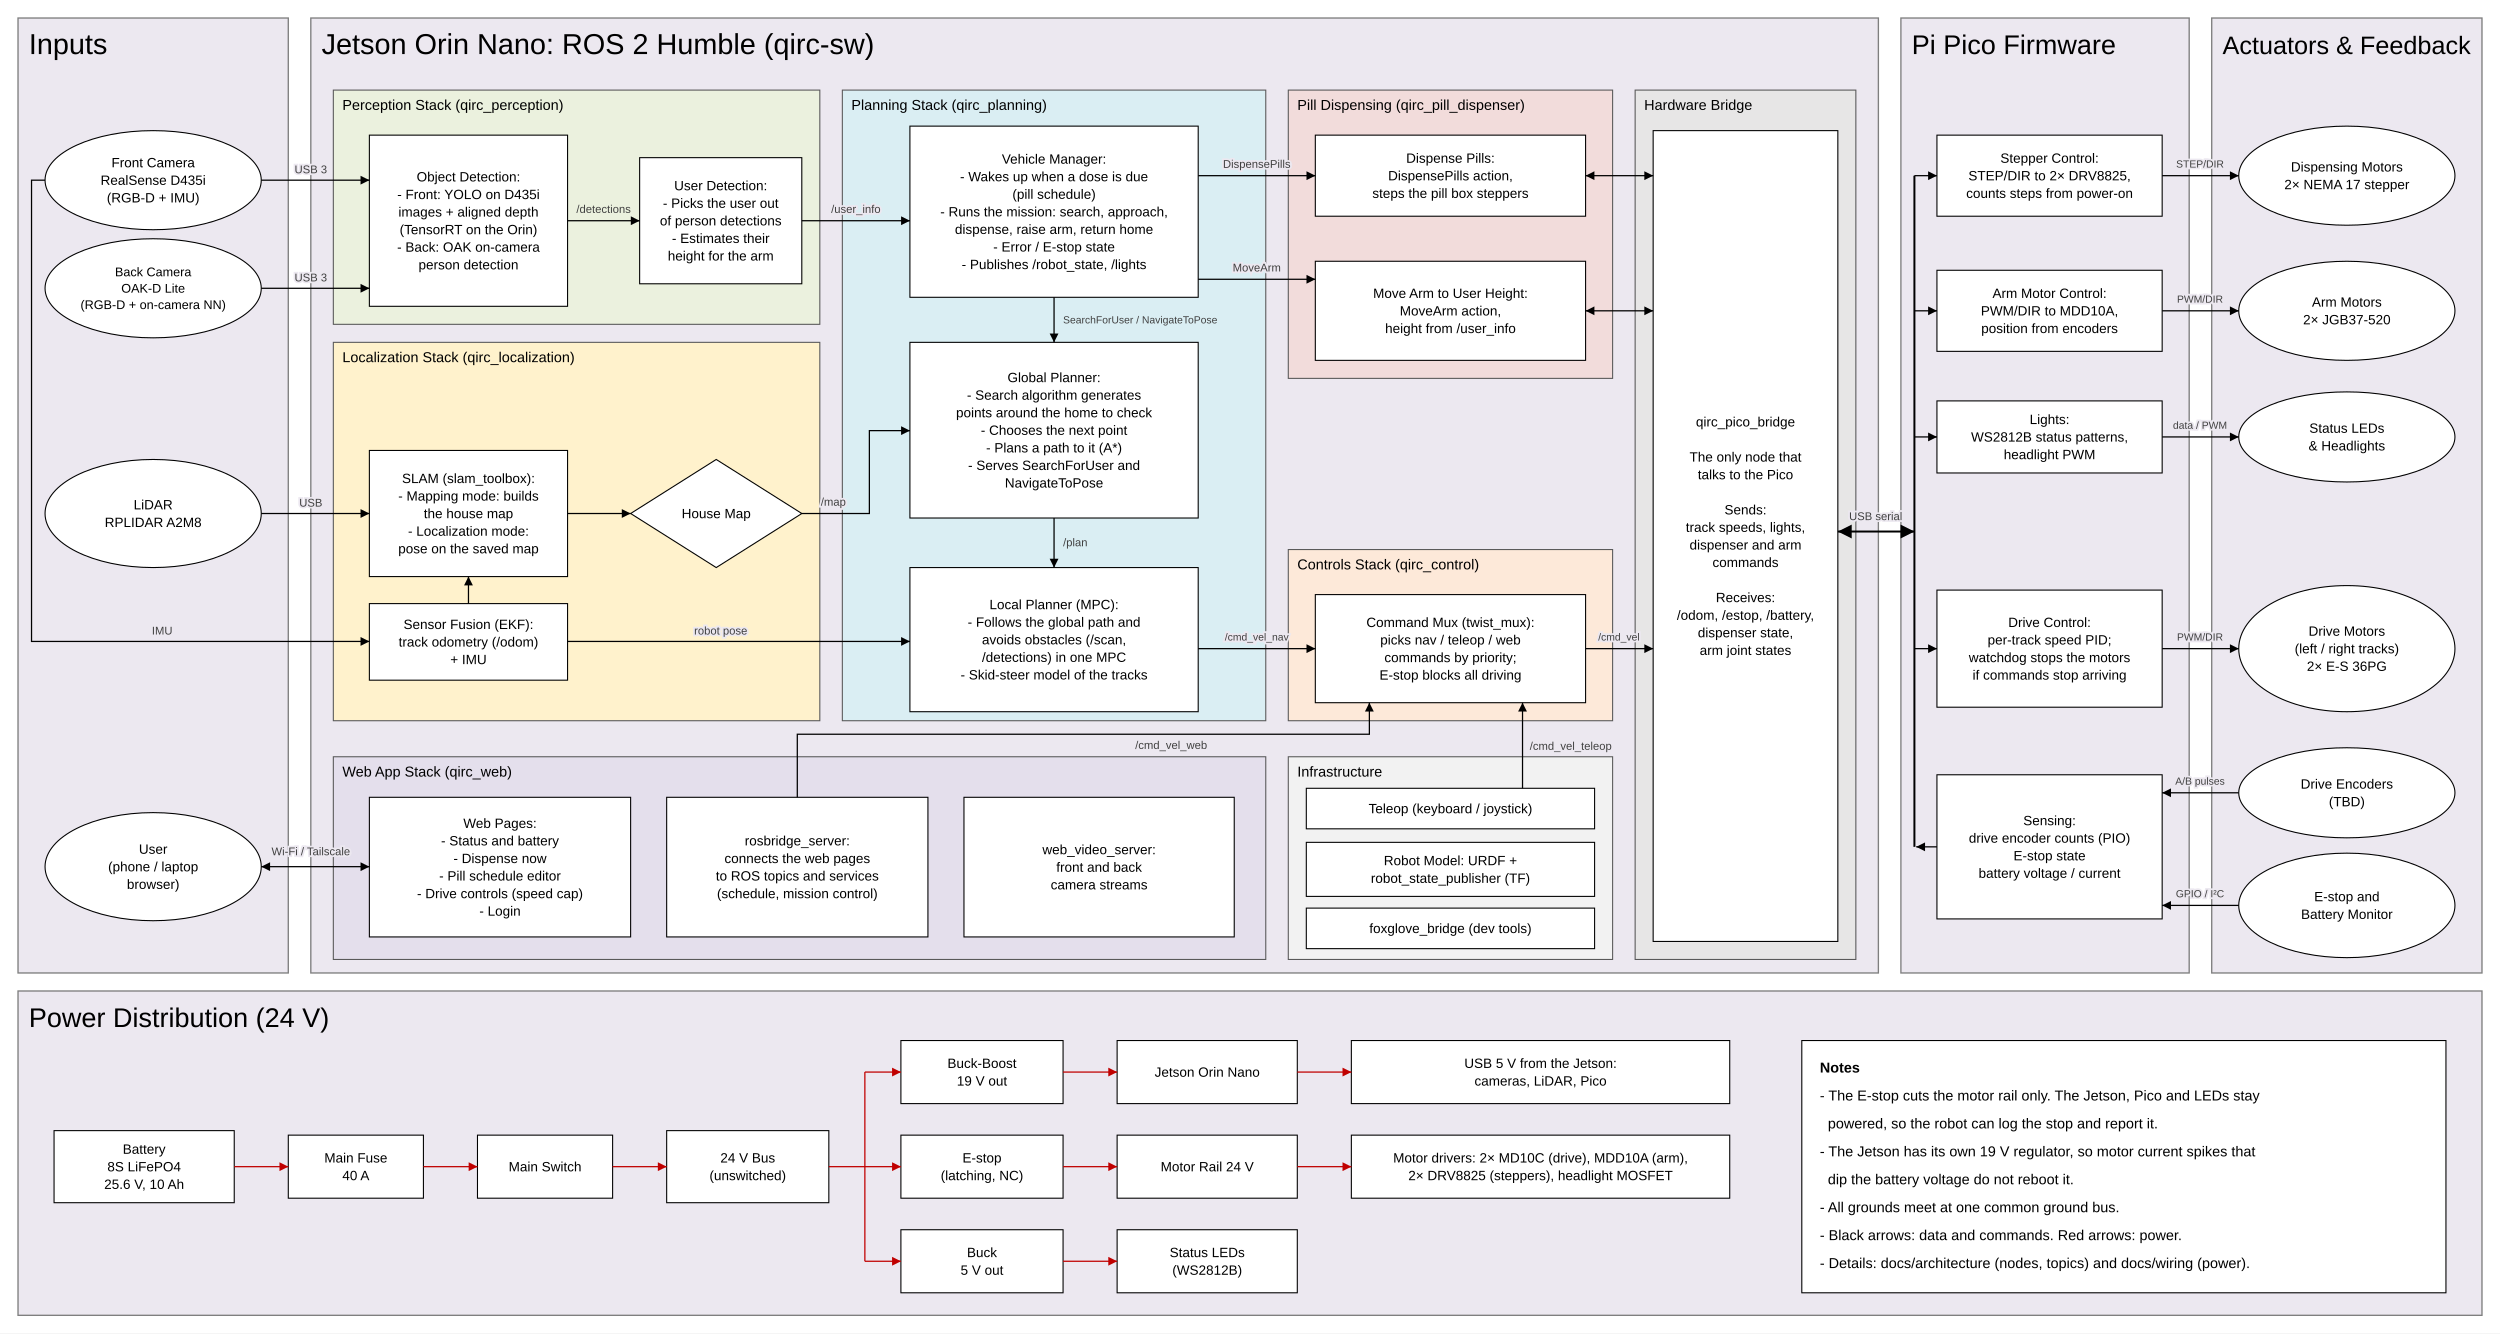
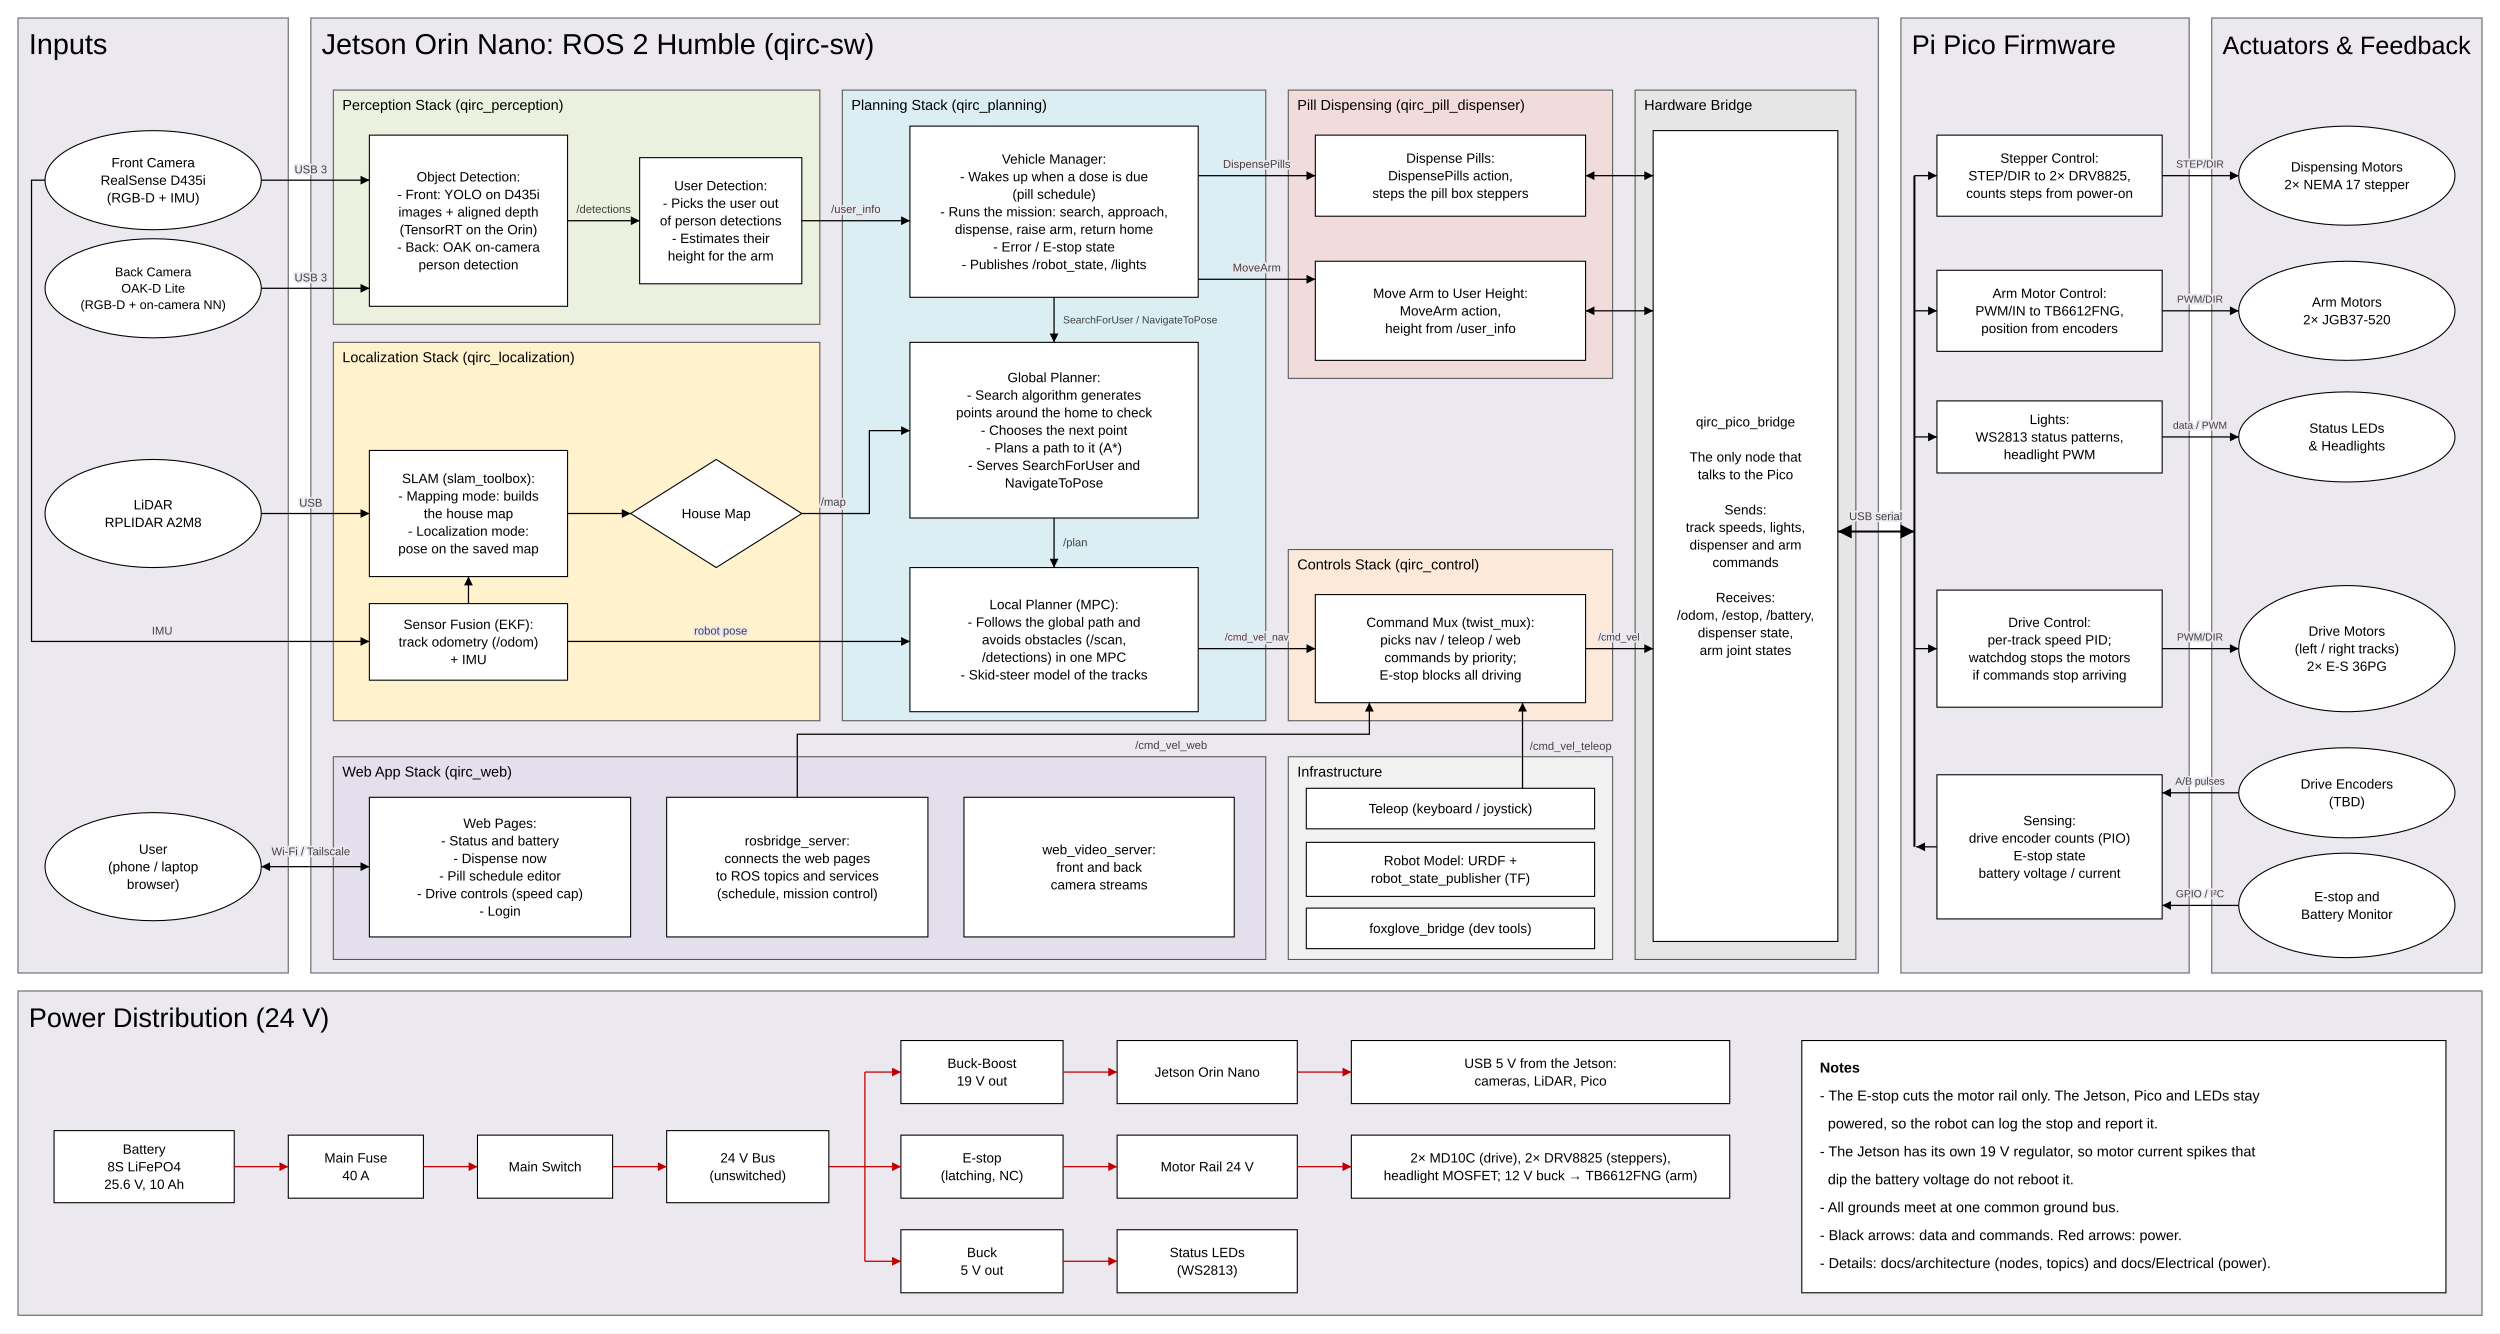
<svg xmlns="http://www.w3.org/2000/svg" width="2775" height="1480" viewBox="0 0 2775 1480" font-family="Calibri, Carlito, 'Liberation Sans', Arial, sans-serif" fill="#000000" xml:space="preserve">
  <defs>
    <marker id="data-end" viewBox="0 0 10 10" refX="10" refY="5" markerWidth="7" markerHeight="7" orient="auto-start-reverse">
      <path d="M0,0 L10,5 L0,10 z" fill="#000000" />
    </marker>
    <marker id="data-start" viewBox="0 0 10 10" refX="10" refY="5" markerWidth="7" markerHeight="7" orient="auto-start-reverse">
      <path d="M0,0 L10,5 L0,10 z" fill="#000000" />
    </marker>
    <marker id="power-end" viewBox="0 0 10 10" refX="10" refY="5" markerWidth="7" markerHeight="7" orient="auto-start-reverse">
      <path d="M0,0 L10,5 L0,10 z" fill="#C00000" />
    </marker>
    <marker id="power-start" viewBox="0 0 10 10" refX="10" refY="5" markerWidth="7" markerHeight="7" orient="auto-start-reverse">
      <path d="M0,0 L10,5 L0,10 z" fill="#C00000" />
    </marker>
  </defs>
  <rect width="2775" height="1480" fill="#FFFFFF" />
  <rect x="20" y="20" width="300" height="1060" fill="#ECE8F0" stroke="#7F7F7F" stroke-width="1.5" />
  <text x="32" y="60" font-size="32">Inputs</text>
  <rect x="345" y="20" width="1740" height="1060" fill="#ECE8F0" stroke="#7F7F7F" stroke-width="1.5" />
  <text x="357" y="60" font-size="32">Jetson Orin Nano: ROS 2 Humble (qirc-sw)</text>
  <rect x="2110" y="20" width="320" height="1060" fill="#ECE8F0" stroke="#7F7F7F" stroke-width="1.5" />
  <text x="2122" y="60" font-size="30">Pi Pico Firmware</text>
  <rect x="2455" y="20" width="300" height="1060" fill="#ECE8F0" stroke="#7F7F7F" stroke-width="1.5" />
  <text x="2467" y="60" font-size="28">Actuators &amp; Feedback</text>
  <rect x="20" y="1100" width="2735" height="360" fill="#ECE8F0" stroke="#7F7F7F" stroke-width="1.5" />
  <text x="32" y="1140" font-size="30">Power Distribution (24 V)</text>
  <ellipse cx="170" cy="200" rx="120" ry="55" fill="#FFFFFF" stroke="#000000" stroke-width="1.2" />
  <text x="170" y="180.5" font-size="15" text-anchor="middle" dominant-baseline="central">Front Camera</text>
  <text x="170" y="200.0" font-size="15" text-anchor="middle" dominant-baseline="central">RealSense D435i</text>
  <text x="170" y="219.5" font-size="15" text-anchor="middle" dominant-baseline="central">(RGB-D + IMU)</text>
  <ellipse cx="170" cy="320" rx="120" ry="55" fill="#FFFFFF" stroke="#000000" stroke-width="1.2" />
  <text x="170" y="301.8" font-size="14" text-anchor="middle" dominant-baseline="central">Back Camera</text>
  <text x="170" y="320.0" font-size="14" text-anchor="middle" dominant-baseline="central">OAK-D Lite</text>
  <text x="170" y="338.2" font-size="14" text-anchor="middle" dominant-baseline="central">(RGB-D + on-camera NN)</text>
  <ellipse cx="170" cy="570" rx="120" ry="60" fill="#FFFFFF" stroke="#000000" stroke-width="1.2" />
  <text x="170" y="560.2" font-size="15" text-anchor="middle" dominant-baseline="central">LiDAR</text>
  <text x="170" y="579.8" font-size="15" text-anchor="middle" dominant-baseline="central">RPLIDAR A2M8</text>
  <ellipse cx="170" cy="962" rx="120" ry="60" fill="#FFFFFF" stroke="#000000" stroke-width="1.2" />
  <text x="170" y="942.5" font-size="15" text-anchor="middle" dominant-baseline="central">User</text>
  <text x="170" y="962.0" font-size="15" text-anchor="middle" dominant-baseline="central">(phone / laptop</text>
  <text x="170" y="981.5" font-size="15" text-anchor="middle" dominant-baseline="central">browser)</text>
  <rect x="370" y="100" width="540" height="260" fill="#EBF1DE" stroke="#595959" stroke-width="1.2" />
  <text x="380" y="122" font-size="16">Perception Stack (qirc_perception)</text>
  <rect x="410" y="150" width="220" height="190" fill="#FFFFFF" stroke="#000000" stroke-width="1.2" />
  <text x="520.0" y="196.2" font-size="15" text-anchor="middle" dominant-baseline="central">Object Detection:</text>
  <text x="520.0" y="215.8" font-size="15" text-anchor="middle" dominant-baseline="central">- Front: YOLO on D435i</text>
  <text x="520.0" y="235.2" font-size="15" text-anchor="middle" dominant-baseline="central">images + aligned depth</text>
  <text x="520.0" y="254.8" font-size="15" text-anchor="middle" dominant-baseline="central">(TensorRT on the Orin)</text>
  <text x="520.0" y="274.2" font-size="15" text-anchor="middle" dominant-baseline="central">- Back: OAK on-camera</text>
  <text x="520.0" y="293.8" font-size="15" text-anchor="middle" dominant-baseline="central">person detection</text>
  <rect x="710" y="175" width="180" height="140" fill="#FFFFFF" stroke="#000000" stroke-width="1.2" />
  <text x="800.0" y="206.0" font-size="15" text-anchor="middle" dominant-baseline="central">User Detection:</text>
  <text x="800.0" y="225.5" font-size="15" text-anchor="middle" dominant-baseline="central">- Picks the user out</text>
  <text x="800.0" y="245.0" font-size="15" text-anchor="middle" dominant-baseline="central">of person detections</text>
  <text x="800.0" y="264.5" font-size="15" text-anchor="middle" dominant-baseline="central">- Estimates their</text>
  <text x="800.0" y="284.0" font-size="15" text-anchor="middle" dominant-baseline="central">height for the arm</text>
  <rect x="370" y="380" width="540" height="420" fill="#FFF2CC" stroke="#595959" stroke-width="1.2" />
  <text x="380" y="402" font-size="16">Localization Stack (qirc_localization)</text>
  <rect x="410" y="500" width="220" height="140" fill="#FFFFFF" stroke="#000000" stroke-width="1.2" />
  <text x="520.0" y="531.0" font-size="15" text-anchor="middle" dominant-baseline="central">SLAM (slam_toolbox):</text>
  <text x="520.0" y="550.5" font-size="15" text-anchor="middle" dominant-baseline="central">- Mapping mode: builds</text>
  <text x="520.0" y="570.0" font-size="15" text-anchor="middle" dominant-baseline="central">the house map</text>
  <text x="520.0" y="589.5" font-size="15" text-anchor="middle" dominant-baseline="central">- Localization mode:</text>
  <text x="520.0" y="609.0" font-size="15" text-anchor="middle" dominant-baseline="central">pose on the saved map</text>
  <polygon points="795,510 890,570 795,630 700,570" fill="#FFFFFF" stroke="#000000" stroke-width="1.2" />
  <text x="795" y="570.0" font-size="15" text-anchor="middle" dominant-baseline="central">House Map</text>
  <rect x="410" y="670" width="220" height="85" fill="#FFFFFF" stroke="#000000" stroke-width="1.2" />
  <text x="520.0" y="693.0" font-size="15" text-anchor="middle" dominant-baseline="central">Sensor Fusion (EKF):</text>
  <text x="520.0" y="712.5" font-size="15" text-anchor="middle" dominant-baseline="central">track odometry (/odom)</text>
  <text x="520.0" y="732.0" font-size="15" text-anchor="middle" dominant-baseline="central">+ IMU</text>
  <rect x="935" y="100" width="470" height="700" fill="#DAEEF3" stroke="#595959" stroke-width="1.2" />
  <text x="945" y="122" font-size="16">Planning Stack (qirc_planning)</text>
  <rect x="1010" y="140" width="320" height="190" fill="#FFFFFF" stroke="#000000" stroke-width="1.2" />
  <text x="1170.0" y="176.5" font-size="15" text-anchor="middle" dominant-baseline="central">Vehicle Manager:</text>
  <text x="1170.0" y="196.0" font-size="15" text-anchor="middle" dominant-baseline="central">- Wakes up when a dose is due</text>
  <text x="1170.0" y="215.5" font-size="15" text-anchor="middle" dominant-baseline="central">(pill schedule)</text>
  <text x="1170.0" y="235.0" font-size="15" text-anchor="middle" dominant-baseline="central">- Runs the mission: search, approach,</text>
  <text x="1170.0" y="254.5" font-size="15" text-anchor="middle" dominant-baseline="central">dispense, raise arm, return home</text>
  <text x="1170.0" y="274.0" font-size="15" text-anchor="middle" dominant-baseline="central">- Error / E-stop state</text>
  <text x="1170.0" y="293.5" font-size="15" text-anchor="middle" dominant-baseline="central">- Publishes /robot_state, /lights</text>
  <rect x="1010" y="380" width="320" height="195" fill="#FFFFFF" stroke="#000000" stroke-width="1.2" />
  <text x="1170.0" y="419.0" font-size="15" text-anchor="middle" dominant-baseline="central">Global Planner:</text>
  <text x="1170.0" y="438.5" font-size="15" text-anchor="middle" dominant-baseline="central">- Search algorithm generates</text>
  <text x="1170.0" y="458.0" font-size="15" text-anchor="middle" dominant-baseline="central">points around the home to check</text>
  <text x="1170.0" y="477.5" font-size="15" text-anchor="middle" dominant-baseline="central">- Chooses the next point</text>
  <text x="1170.0" y="497.0" font-size="15" text-anchor="middle" dominant-baseline="central">- Plans a path to it (A*)</text>
  <text x="1170.0" y="516.5" font-size="15" text-anchor="middle" dominant-baseline="central">- Serves SearchForUser and</text>
  <text x="1170.0" y="536.0" font-size="15" text-anchor="middle" dominant-baseline="central">NavigateToPose</text>
  <rect x="1010" y="630" width="320" height="160" fill="#FFFFFF" stroke="#000000" stroke-width="1.2" />
  <text x="1170.0" y="671.0" font-size="15" text-anchor="middle" dominant-baseline="central">Local Planner (MPC):</text>
  <text x="1170.0" y="690.5" font-size="15" text-anchor="middle" dominant-baseline="central">- Follows the global path and</text>
  <text x="1170.0" y="710.0" font-size="15" text-anchor="middle" dominant-baseline="central">avoids obstacles (/scan,</text>
  <text x="1170.0" y="729.5" font-size="15" text-anchor="middle" dominant-baseline="central">/detections) in one MPC</text>
  <text x="1170.0" y="749.0" font-size="15" text-anchor="middle" dominant-baseline="central">- Skid-steer model of the tracks</text>
  <rect x="1430" y="100" width="360" height="320" fill="#F2DCDB" stroke="#595959" stroke-width="1.2" />
  <text x="1440" y="122" font-size="16">Pill Dispensing (qirc_pill_dispenser)</text>
  <rect x="1460" y="150" width="300" height="90" fill="#FFFFFF" stroke="#000000" stroke-width="1.2" />
  <text x="1610.0" y="175.5" font-size="15" text-anchor="middle" dominant-baseline="central">Dispense Pills:</text>
  <text x="1610.0" y="195.0" font-size="15" text-anchor="middle" dominant-baseline="central">DispensePills action,</text>
  <text x="1610.0" y="214.5" font-size="15" text-anchor="middle" dominant-baseline="central">steps the pill box steppers</text>
  <rect x="1460" y="290" width="300" height="110" fill="#FFFFFF" stroke="#000000" stroke-width="1.2" />
  <text x="1610.0" y="325.5" font-size="15" text-anchor="middle" dominant-baseline="central">Move Arm to User Height:</text>
  <text x="1610.0" y="345.0" font-size="15" text-anchor="middle" dominant-baseline="central">MoveArm action,</text>
  <text x="1610.0" y="364.5" font-size="15" text-anchor="middle" dominant-baseline="central">height from /user_info</text>
  <rect x="1430" y="610" width="360" height="190" fill="#FDE9D9" stroke="#595959" stroke-width="1.2" />
  <text x="1440" y="632" font-size="16">Controls Stack (qirc_control)</text>
  <rect x="1460" y="660" width="300" height="120" fill="#FFFFFF" stroke="#000000" stroke-width="1.2" />
  <text x="1610.0" y="690.8" font-size="15" text-anchor="middle" dominant-baseline="central">Command Mux (twist_mux):</text>
  <text x="1610.0" y="710.2" font-size="15" text-anchor="middle" dominant-baseline="central">picks nav / teleop / web</text>
  <text x="1610.0" y="729.8" font-size="15" text-anchor="middle" dominant-baseline="central">commands by priority;</text>
  <text x="1610.0" y="749.2" font-size="15" text-anchor="middle" dominant-baseline="central">E-stop blocks all driving</text>
  <rect x="1815" y="100" width="245" height="965" fill="#E7E6E6" stroke="#595959" stroke-width="1.2" />
  <text x="1825" y="122" font-size="16">Hardware Bridge</text>
  <rect x="1835" y="145" width="205" height="900" fill="#FFFFFF" stroke="#000000" stroke-width="1.2" />
  <text x="1937.5" y="468.2" font-size="15" text-anchor="middle" dominant-baseline="central">qirc_pico_bridge</text>
  <text x="1937.5" y="487.8" font-size="15" text-anchor="middle" dominant-baseline="central" />
  <text x="1937.5" y="507.2" font-size="15" text-anchor="middle" dominant-baseline="central">The only node that</text>
  <text x="1937.5" y="526.8" font-size="15" text-anchor="middle" dominant-baseline="central">talks to the Pico</text>
  <text x="1937.5" y="546.2" font-size="15" text-anchor="middle" dominant-baseline="central" />
  <text x="1937.5" y="565.8" font-size="15" text-anchor="middle" dominant-baseline="central">Sends:</text>
  <text x="1937.5" y="585.2" font-size="15" text-anchor="middle" dominant-baseline="central">track speeds, lights,</text>
  <text x="1937.5" y="604.8" font-size="15" text-anchor="middle" dominant-baseline="central">dispenser and arm</text>
  <text x="1937.5" y="624.2" font-size="15" text-anchor="middle" dominant-baseline="central">commands</text>
  <text x="1937.5" y="643.8" font-size="15" text-anchor="middle" dominant-baseline="central" />
  <text x="1937.5" y="663.2" font-size="15" text-anchor="middle" dominant-baseline="central">Receives:</text>
  <text x="1937.5" y="682.8" font-size="15" text-anchor="middle" dominant-baseline="central">/odom, /estop, /battery,</text>
  <text x="1937.5" y="702.2" font-size="15" text-anchor="middle" dominant-baseline="central">dispenser state,</text>
  <text x="1937.5" y="721.8" font-size="15" text-anchor="middle" dominant-baseline="central">arm joint states</text>
  <rect x="370" y="840" width="1035" height="225" fill="#E4DFEC" stroke="#595959" stroke-width="1.2" />
  <text x="380" y="862" font-size="16">Web App Stack (qirc_web)</text>
  <rect x="410" y="885" width="290" height="155" fill="#FFFFFF" stroke="#000000" stroke-width="1.2" />
  <text x="555.0" y="913.8" font-size="15" text-anchor="middle" dominant-baseline="central">Web Pages:</text>
  <text x="555.0" y="933.2" font-size="15" text-anchor="middle" dominant-baseline="central">- Status and battery</text>
  <text x="555.0" y="952.8" font-size="15" text-anchor="middle" dominant-baseline="central">- Dispense now</text>
  <text x="555.0" y="972.2" font-size="15" text-anchor="middle" dominant-baseline="central">- Pill schedule editor</text>
  <text x="555.0" y="991.8" font-size="15" text-anchor="middle" dominant-baseline="central">- Drive controls (speed cap)</text>
  <text x="555.0" y="1011.2" font-size="15" text-anchor="middle" dominant-baseline="central">- Login</text>
  <rect x="740" y="885" width="290" height="155" fill="#FFFFFF" stroke="#000000" stroke-width="1.2" />
  <text x="885.0" y="933.2" font-size="15" text-anchor="middle" dominant-baseline="central">rosbridge_server:</text>
  <text x="885.0" y="952.8" font-size="15" text-anchor="middle" dominant-baseline="central">connects the web pages</text>
  <text x="885.0" y="972.2" font-size="15" text-anchor="middle" dominant-baseline="central">to ROS topics and services</text>
  <text x="885.0" y="991.8" font-size="15" text-anchor="middle" dominant-baseline="central">(schedule, mission control)</text>
  <rect x="1070" y="885" width="300" height="155" fill="#FFFFFF" stroke="#000000" stroke-width="1.2" />
  <text x="1220.0" y="943.0" font-size="15" text-anchor="middle" dominant-baseline="central">web_video_server:</text>
  <text x="1220.0" y="962.5" font-size="15" text-anchor="middle" dominant-baseline="central">front and back</text>
  <text x="1220.0" y="982.0" font-size="15" text-anchor="middle" dominant-baseline="central">camera streams</text>
  <rect x="1430" y="840" width="360" height="225" fill="#F2F2F2" stroke="#595959" stroke-width="1.2" />
  <text x="1440" y="862" font-size="16">Infrastructure</text>
  <rect x="1450" y="875" width="320" height="45" fill="#FFFFFF" stroke="#000000" stroke-width="1.2" />
  <text x="1610.0" y="897.5" font-size="15" text-anchor="middle" dominant-baseline="central">Teleop (keyboard / joystick)</text>
  <rect x="1450" y="935" width="320" height="60" fill="#FFFFFF" stroke="#000000" stroke-width="1.2" />
  <text x="1610.0" y="955.2" font-size="15" text-anchor="middle" dominant-baseline="central">Robot Model: URDF +</text>
  <text x="1610.0" y="974.8" font-size="15" text-anchor="middle" dominant-baseline="central">robot_state_publisher (TF)</text>
  <rect x="1450" y="1008" width="320" height="45" fill="#FFFFFF" stroke="#000000" stroke-width="1.2" />
  <text x="1610.0" y="1030.5" font-size="15" text-anchor="middle" dominant-baseline="central">foxglove_bridge (dev tools)</text>
  <rect x="2150" y="150" width="250" height="90" fill="#FFFFFF" stroke="#000000" stroke-width="1.2" />
  <text x="2275.0" y="175.5" font-size="15" text-anchor="middle" dominant-baseline="central">Stepper Control:</text>
  <text x="2275.0" y="195.0" font-size="15" text-anchor="middle" dominant-baseline="central">STEP/DIR to 2× DRV8825,</text>
  <text x="2275.0" y="214.5" font-size="15" text-anchor="middle" dominant-baseline="central">counts steps from power-on</text>
  <rect x="2150" y="300" width="250" height="90" fill="#FFFFFF" stroke="#000000" stroke-width="1.2" />
  <text x="2275.0" y="325.5" font-size="15" text-anchor="middle" dominant-baseline="central">Arm Motor Control:</text>
-   <text x="2275.0" y="345.0" font-size="15" text-anchor="middle" dominant-baseline="central">PWM/DIR to MDD10A,</text>
+   <text x="2275.0" y="345.0" font-size="15" text-anchor="middle" dominant-baseline="central">PWM/IN to TB6612FNG,</text>
  <text x="2275.0" y="364.5" font-size="15" text-anchor="middle" dominant-baseline="central">position from encoders</text>
  <rect x="2150" y="445" width="250" height="80" fill="#FFFFFF" stroke="#000000" stroke-width="1.2" />
  <text x="2275.0" y="465.5" font-size="15" text-anchor="middle" dominant-baseline="central">Lights:</text>
-   <text x="2275.0" y="485.0" font-size="15" text-anchor="middle" dominant-baseline="central">WS2812B status patterns,</text>
+   <text x="2275.0" y="485.0" font-size="15" text-anchor="middle" dominant-baseline="central">WS2813 status patterns,</text>
  <text x="2275.0" y="504.5" font-size="15" text-anchor="middle" dominant-baseline="central">headlight PWM</text>
  <rect x="2150" y="655" width="250" height="130" fill="#FFFFFF" stroke="#000000" stroke-width="1.2" />
  <text x="2275.0" y="690.8" font-size="15" text-anchor="middle" dominant-baseline="central">Drive Control:</text>
  <text x="2275.0" y="710.2" font-size="15" text-anchor="middle" dominant-baseline="central">per-track speed PID;</text>
  <text x="2275.0" y="729.8" font-size="15" text-anchor="middle" dominant-baseline="central">watchdog stops the motors</text>
  <text x="2275.0" y="749.2" font-size="15" text-anchor="middle" dominant-baseline="central">if commands stop arriving</text>
  <rect x="2150" y="860" width="250" height="160" fill="#FFFFFF" stroke="#000000" stroke-width="1.2" />
  <text x="2275.0" y="910.8" font-size="15" text-anchor="middle" dominant-baseline="central">Sensing:</text>
  <text x="2275.0" y="930.2" font-size="15" text-anchor="middle" dominant-baseline="central">drive encoder counts (PIO)</text>
  <text x="2275.0" y="949.8" font-size="15" text-anchor="middle" dominant-baseline="central">E-stop state</text>
  <text x="2275.0" y="969.2" font-size="15" text-anchor="middle" dominant-baseline="central">battery voltage / current</text>
  <ellipse cx="2605" cy="195" rx="120" ry="55" fill="#FFFFFF" stroke="#000000" stroke-width="1.2" />
  <text x="2605" y="185.2" font-size="15" text-anchor="middle" dominant-baseline="central">Dispensing Motors</text>
  <text x="2605" y="204.8" font-size="15" text-anchor="middle" dominant-baseline="central">2× NEMA 17 stepper</text>
  <ellipse cx="2605" cy="345" rx="120" ry="55" fill="#FFFFFF" stroke="#000000" stroke-width="1.2" />
  <text x="2605" y="335.2" font-size="15" text-anchor="middle" dominant-baseline="central">Arm Motors</text>
  <text x="2605" y="354.8" font-size="15" text-anchor="middle" dominant-baseline="central">2× JGB37-520</text>
  <ellipse cx="2605" cy="485" rx="120" ry="50" fill="#FFFFFF" stroke="#000000" stroke-width="1.2" />
  <text x="2605" y="475.2" font-size="15" text-anchor="middle" dominant-baseline="central">Status LEDs</text>
  <text x="2605" y="494.8" font-size="15" text-anchor="middle" dominant-baseline="central">&amp; Headlights</text>
  <ellipse cx="2605" cy="720" rx="120" ry="70" fill="#FFFFFF" stroke="#000000" stroke-width="1.2" />
  <text x="2605" y="700.5" font-size="15" text-anchor="middle" dominant-baseline="central">Drive Motors</text>
  <text x="2605" y="720.0" font-size="15" text-anchor="middle" dominant-baseline="central">(left / right tracks)</text>
  <text x="2605" y="739.5" font-size="15" text-anchor="middle" dominant-baseline="central">2× E-S 36PG</text>
  <ellipse cx="2605" cy="880" rx="120" ry="50" fill="#FFFFFF" stroke="#000000" stroke-width="1.2" />
  <text x="2605" y="870.2" font-size="15" text-anchor="middle" dominant-baseline="central">Drive Encoders</text>
  <text x="2605" y="889.8" font-size="15" text-anchor="middle" dominant-baseline="central">(TBD)</text>
  <ellipse cx="2605" cy="1005" rx="120" ry="58" fill="#FFFFFF" stroke="#000000" stroke-width="1.2" />
  <text x="2605" y="995.2" font-size="15" text-anchor="middle" dominant-baseline="central">E-stop and</text>
  <text x="2605" y="1014.8" font-size="15" text-anchor="middle" dominant-baseline="central">Battery Monitor</text>
  <path d="M 290,200 L 410,200" fill="none" stroke="#000000" stroke-width="1.4" marker-end="url(#data-end)" />
  <text x="345" y="188" font-size="12.5" text-anchor="middle" dominant-baseline="central" fill="#404040" stroke="#ECE8F0" stroke-width="4" paint-order="stroke">USB 3</text>
  <path d="M 290,320 L 410,320" fill="none" stroke="#000000" stroke-width="1.4" marker-end="url(#data-end)" />
  <text x="345" y="308" font-size="12.5" text-anchor="middle" dominant-baseline="central" fill="#404040" stroke="#ECE8F0" stroke-width="4" paint-order="stroke">USB 3</text>
  <path d="M 50,200 L 35,200 L 35,712 L 410,712" fill="none" stroke="#000000" stroke-width="1.4" marker-end="url(#data-end)" />
  <text x="180" y="700" font-size="12.5" text-anchor="middle" dominant-baseline="central" fill="#404040" stroke="#ECE8F0" stroke-width="4" paint-order="stroke">IMU</text>
  <path d="M 290,570 L 410,570" fill="none" stroke="#000000" stroke-width="1.4" marker-end="url(#data-end)" />
  <text x="345" y="558" font-size="12.5" text-anchor="middle" dominant-baseline="central" fill="#404040" stroke="#ECE8F0" stroke-width="4" paint-order="stroke">USB</text>
  <path d="M 290,962 L 410,962" fill="none" stroke="#000000" stroke-width="1.4" marker-end="url(#data-end)" marker-start="url(#data-start)" />
  <text x="345" y="945" font-size="12.5" text-anchor="middle" dominant-baseline="central" fill="#404040" stroke="#ECE8F0" stroke-width="4" paint-order="stroke">Wi-Fi / Tailscale</text>
  <path d="M 630,245 L 710,245" fill="none" stroke="#000000" stroke-width="1.4" marker-end="url(#data-end)" />
  <text x="670" y="232" font-size="12.5" text-anchor="middle" dominant-baseline="central" fill="#404040" stroke="#EBF1DE" stroke-width="4" paint-order="stroke">/detections</text>
  <path d="M 890,245 L 1010,245" fill="none" stroke="#000000" stroke-width="1.4" marker-end="url(#data-end)" />
  <text x="950" y="232" font-size="12.5" text-anchor="middle" dominant-baseline="central" fill="#404040" stroke="#ECE8F0" stroke-width="4" paint-order="stroke">/user_info</text>
  <path d="M 520,670 L 520,640" fill="none" stroke="#000000" stroke-width="1.4" marker-end="url(#data-end)" />
  <path d="M 630,570 L 700,570" fill="none" stroke="#000000" stroke-width="1.4" marker-end="url(#data-end)" />
  <path d="M 890,570 L 965,570 L 965,478 L 1010,478" fill="none" stroke="#000000" stroke-width="1.4" marker-end="url(#data-end)" />
  <text x="925" y="557" font-size="12.5" text-anchor="middle" dominant-baseline="central" fill="#404040" stroke="#ECE8F0" stroke-width="4" paint-order="stroke">/map</text>
  <path d="M 630,712 L 1010,712" fill="none" stroke="#000000" stroke-width="1.4" marker-end="url(#data-end)" />
  <text x="800" y="700" font-size="12.5" text-anchor="middle" dominant-baseline="central" fill="#404040" stroke="#ECE8F0" stroke-width="4" paint-order="stroke">robot pose</text>
  <path d="M 1170,330 L 1170,380" fill="none" stroke="#000000" stroke-width="1.4" marker-end="url(#data-end)" />
  <text x="1180" y="355" font-size="11.5" text-anchor="start" dominant-baseline="central" fill="#404040" stroke="#DAEEF3" stroke-width="4" paint-order="stroke">SearchForUser / NavigateToPose</text>
  <path d="M 1170,575 L 1170,630" fill="none" stroke="#000000" stroke-width="1.4" marker-end="url(#data-end)" />
  <text x="1180" y="602" font-size="12.5" text-anchor="start" dominant-baseline="central" fill="#404040" stroke="#DAEEF3" stroke-width="4" paint-order="stroke">/plan</text>
  <path d="M 1330,195 L 1460,195" fill="none" stroke="#000000" stroke-width="1.4" marker-end="url(#data-end)" />
  <text x="1395" y="182" font-size="12.5" text-anchor="middle" dominant-baseline="central" fill="#404040" stroke="#ECE8F0" stroke-width="4" paint-order="stroke">DispensePills</text>
  <path d="M 1330,310 L 1460,310" fill="none" stroke="#000000" stroke-width="1.4" marker-end="url(#data-end)" />
  <text x="1395" y="297" font-size="12.5" text-anchor="middle" dominant-baseline="central" fill="#404040" stroke="#ECE8F0" stroke-width="4" paint-order="stroke">MoveArm</text>
  <path d="M 1330,720 L 1460,720" fill="none" stroke="#000000" stroke-width="1.4" marker-end="url(#data-end)" />
  <text x="1395" y="707" font-size="11.5" text-anchor="middle" dominant-baseline="central" fill="#404040" stroke="#ECE8F0" stroke-width="4" paint-order="stroke">/cmd_vel_nav</text>
  <path d="M 1760,720 L 1835,720" fill="none" stroke="#000000" stroke-width="1.4" marker-end="url(#data-end)" />
  <text x="1797" y="707" font-size="11.5" text-anchor="middle" dominant-baseline="central" fill="#404040" stroke="#ECE8F0" stroke-width="4" paint-order="stroke">/cmd_vel</text>
  <path d="M 885,885 L 885,815 L 1520,815 L 1520,780" fill="none" stroke="#000000" stroke-width="1.4" marker-end="url(#data-end)" />
  <text x="1300" y="827" font-size="12.5" text-anchor="middle" dominant-baseline="central" fill="#404040" stroke="#ECE8F0" stroke-width="4" paint-order="stroke">/cmd_vel_web</text>
  <path d="M 1690,875 L 1690,780" fill="none" stroke="#000000" stroke-width="1.4" marker-end="url(#data-end)" />
  <text x="1698" y="828" font-size="12.5" text-anchor="start" dominant-baseline="central" fill="#404040" stroke="#ECE8F0" stroke-width="4" paint-order="stroke">/cmd_vel_teleop</text>
  <path d="M 1760,195 L 1835,195" fill="none" stroke="#000000" stroke-width="1.4" marker-end="url(#data-end)" marker-start="url(#data-start)" />
  <path d="M 1760,345 L 1835,345" fill="none" stroke="#000000" stroke-width="1.4" marker-end="url(#data-end)" marker-start="url(#data-start)" />
  <path d="M 2040,590 L 2125,590" fill="none" stroke="#000000" stroke-width="2.2" marker-end="url(#data-end)" marker-start="url(#data-start)" />
  <text x="2082" y="573" font-size="12.5" text-anchor="middle" dominant-baseline="central" fill="#404040" stroke="#ECE8F0" stroke-width="4" paint-order="stroke">USB serial</text>
  <path d="M 2125,195 L 2125,940" stroke="#000000" stroke-width="2.2" fill="none" />
  <path d="M 2125,195 L 2150,195" fill="none" stroke="#000000" stroke-width="1.4" marker-end="url(#data-end)" />
  <path d="M 2125,345 L 2150,345" fill="none" stroke="#000000" stroke-width="1.4" marker-end="url(#data-end)" />
  <path d="M 2125,485 L 2150,485" fill="none" stroke="#000000" stroke-width="1.4" marker-end="url(#data-end)" />
  <path d="M 2125,720 L 2150,720" fill="none" stroke="#000000" stroke-width="1.4" marker-end="url(#data-end)" />
  <path d="M 2150,940 L 2127,940" fill="none" stroke="#000000" stroke-width="1.4" marker-end="url(#data-end)" />
  <path d="M 2400,195 L 2485,195" fill="none" stroke="#000000" stroke-width="1.4" marker-end="url(#data-end)" />
  <text x="2442" y="182" font-size="11.5" text-anchor="middle" dominant-baseline="central" fill="#404040" stroke="#ECE8F0" stroke-width="4" paint-order="stroke">STEP/DIR</text>
  <path d="M 2400,345 L 2485,345" fill="none" stroke="#000000" stroke-width="1.4" marker-end="url(#data-end)" />
  <text x="2442" y="332" font-size="11.5" text-anchor="middle" dominant-baseline="central" fill="#404040" stroke="#ECE8F0" stroke-width="4" paint-order="stroke">PWM/DIR</text>
  <path d="M 2400,485 L 2485,485" fill="none" stroke="#000000" stroke-width="1.4" marker-end="url(#data-end)" />
  <text x="2442" y="472" font-size="11.5" text-anchor="middle" dominant-baseline="central" fill="#404040" stroke="#ECE8F0" stroke-width="4" paint-order="stroke">data / PWM</text>
  <path d="M 2400,720 L 2485,720" fill="none" stroke="#000000" stroke-width="1.4" marker-end="url(#data-end)" />
  <text x="2442" y="707" font-size="11.5" text-anchor="middle" dominant-baseline="central" fill="#404040" stroke="#ECE8F0" stroke-width="4" paint-order="stroke">PWM/DIR</text>
  <path d="M 2485,880 L 2400,880" fill="none" stroke="#000000" stroke-width="1.4" marker-end="url(#data-end)" />
  <text x="2442" y="867" font-size="11.5" text-anchor="middle" dominant-baseline="central" fill="#404040" stroke="#ECE8F0" stroke-width="4" paint-order="stroke">A/B pulses</text>
  <path d="M 2485,1005 L 2400,1005" fill="none" stroke="#000000" stroke-width="1.4" marker-end="url(#data-end)" />
  <text x="2442" y="992" font-size="11.5" text-anchor="middle" dominant-baseline="central" fill="#404040" stroke="#ECE8F0" stroke-width="4" paint-order="stroke">GPIO / I²C</text>
  <rect x="60" y="1255" width="200" height="80" fill="#FFFFFF" stroke="#000000" stroke-width="1.2" />
  <text x="160.0" y="1275.5" font-size="15" text-anchor="middle" dominant-baseline="central">Battery</text>
  <text x="160.0" y="1295.0" font-size="15" text-anchor="middle" dominant-baseline="central">8S LiFePO4</text>
  <text x="160.0" y="1314.5" font-size="15" text-anchor="middle" dominant-baseline="central">25.6 V, 10 Ah</text>
  <rect x="320" y="1260" width="150" height="70" fill="#FFFFFF" stroke="#000000" stroke-width="1.2" />
  <text x="395.0" y="1285.2" font-size="15" text-anchor="middle" dominant-baseline="central">Main Fuse</text>
  <text x="395.0" y="1304.8" font-size="15" text-anchor="middle" dominant-baseline="central">40 A</text>
  <rect x="530" y="1260" width="150" height="70" fill="#FFFFFF" stroke="#000000" stroke-width="1.2" />
  <text x="605.0" y="1295.0" font-size="15" text-anchor="middle" dominant-baseline="central">Main Switch</text>
  <rect x="740" y="1255" width="180" height="80" fill="#FFFFFF" stroke="#000000" stroke-width="1.2" />
  <text x="830.0" y="1285.2" font-size="15" text-anchor="middle" dominant-baseline="central">24 V Bus</text>
  <text x="830.0" y="1304.8" font-size="15" text-anchor="middle" dominant-baseline="central">(unswitched)</text>
  <rect x="1000" y="1155" width="180" height="70" fill="#FFFFFF" stroke="#000000" stroke-width="1.2" />
  <text x="1090.0" y="1180.2" font-size="15" text-anchor="middle" dominant-baseline="central">Buck-Boost</text>
  <text x="1090.0" y="1199.8" font-size="15" text-anchor="middle" dominant-baseline="central">19 V out</text>
  <rect x="1000" y="1260" width="180" height="70" fill="#FFFFFF" stroke="#000000" stroke-width="1.2" />
  <text x="1090.0" y="1285.2" font-size="15" text-anchor="middle" dominant-baseline="central">E-stop</text>
  <text x="1090.0" y="1304.8" font-size="15" text-anchor="middle" dominant-baseline="central">(latching, NC)</text>
  <rect x="1000" y="1365" width="180" height="70" fill="#FFFFFF" stroke="#000000" stroke-width="1.2" />
  <text x="1090.0" y="1390.2" font-size="15" text-anchor="middle" dominant-baseline="central">Buck</text>
  <text x="1090.0" y="1409.8" font-size="15" text-anchor="middle" dominant-baseline="central">5 V out</text>
  <rect x="1240" y="1155" width="200" height="70" fill="#FFFFFF" stroke="#000000" stroke-width="1.2" />
  <text x="1340.0" y="1190.0" font-size="15" text-anchor="middle" dominant-baseline="central">Jetson Orin Nano</text>
  <rect x="1240" y="1260" width="200" height="70" fill="#FFFFFF" stroke="#000000" stroke-width="1.2" />
  <text x="1340.0" y="1295.0" font-size="15" text-anchor="middle" dominant-baseline="central">Motor Rail 24 V</text>
  <rect x="1240" y="1365" width="200" height="70" fill="#FFFFFF" stroke="#000000" stroke-width="1.2" />
  <text x="1340.0" y="1390.2" font-size="15" text-anchor="middle" dominant-baseline="central">Status LEDs</text>
-   <text x="1340.0" y="1409.8" font-size="15" text-anchor="middle" dominant-baseline="central">(WS2812B)</text>
+   <text x="1340.0" y="1409.8" font-size="15" text-anchor="middle" dominant-baseline="central">(WS2813)</text>
  <rect x="1500" y="1155" width="420" height="70" fill="#FFFFFF" stroke="#000000" stroke-width="1.2" />
  <text x="1710.0" y="1180.2" font-size="15" text-anchor="middle" dominant-baseline="central">USB 5 V from the Jetson:</text>
  <text x="1710.0" y="1199.8" font-size="15" text-anchor="middle" dominant-baseline="central">cameras, LiDAR, Pico</text>
  <rect x="1500" y="1260" width="420" height="70" fill="#FFFFFF" stroke="#000000" stroke-width="1.2" />
-   <text x="1710.0" y="1285.2" font-size="15" text-anchor="middle" dominant-baseline="central">Motor drivers: 2× MD10C (drive), MDD10A (arm),</text>
-   <text x="1710.0" y="1304.8" font-size="15" text-anchor="middle" dominant-baseline="central">2× DRV8825 (steppers), headlight MOSFET</text>
+   <text x="1710.0" y="1285.2" font-size="15" text-anchor="middle" dominant-baseline="central">2× MD10C (drive), 2× DRV8825 (steppers),</text>
+   <text x="1710.0" y="1304.8" font-size="15" text-anchor="middle" dominant-baseline="central">headlight MOSFET; 12 V buck → TB6612FNG (arm)</text>
  <path d="M 260,1295 L 320,1295" fill="none" stroke="#C00000" stroke-width="1.4" marker-end="url(#power-end)" />
  <path d="M 470,1295 L 530,1295" fill="none" stroke="#C00000" stroke-width="1.4" marker-end="url(#power-end)" />
  <path d="M 680,1295 L 740,1295" fill="none" stroke="#C00000" stroke-width="1.4" marker-end="url(#power-end)" />
  <path d="M 920,1295 L 960,1295 M 960,1190 L 960,1400" stroke="#C00000" stroke-width="1.4" fill="none" />
  <path d="M 960,1190 L 1000,1190" fill="none" stroke="#C00000" stroke-width="1.4" marker-end="url(#power-end)" />
  <path d="M 1180,1190 L 1240,1190" fill="none" stroke="#C00000" stroke-width="1.4" marker-end="url(#power-end)" />
  <path d="M 960,1295 L 1000,1295" fill="none" stroke="#C00000" stroke-width="1.4" marker-end="url(#power-end)" />
  <path d="M 1180,1295 L 1240,1295" fill="none" stroke="#C00000" stroke-width="1.4" marker-end="url(#power-end)" />
  <path d="M 960,1400 L 1000,1400" fill="none" stroke="#C00000" stroke-width="1.4" marker-end="url(#power-end)" />
  <path d="M 1180,1400 L 1240,1400" fill="none" stroke="#C00000" stroke-width="1.4" marker-end="url(#power-end)" />
  <path d="M 1440,1190 L 1500,1190" fill="none" stroke="#C00000" stroke-width="1.4" marker-end="url(#power-end)" />
  <path d="M 1440,1295 L 1500,1295" fill="none" stroke="#C00000" stroke-width="1.4" marker-end="url(#power-end)" />
  <rect x="2000" y="1155" width="715" height="280" fill="#FFFFFF" stroke="#000000" stroke-width="1.2" />
  <text x="2020" y="1185" font-size="16" font-weight="bold" dominant-baseline="central" style="white-space:pre">Notes</text>
  <text x="2020" y="1216" font-size="16" dominant-baseline="central" style="white-space:pre">- The E-stop cuts the motor rail only. The Jetson, Pico and LEDs stay</text>
  <text x="2020" y="1247" font-size="16" dominant-baseline="central" style="white-space:pre">  powered, so the robot can log the stop and report it.</text>
  <text x="2020" y="1278" font-size="16" dominant-baseline="central" style="white-space:pre">- The Jetson has its own 19 V regulator, so motor current spikes that</text>
  <text x="2020" y="1309" font-size="16" dominant-baseline="central" style="white-space:pre">  dip the battery voltage do not reboot it.</text>
  <text x="2020" y="1340" font-size="16" dominant-baseline="central" style="white-space:pre">- All grounds meet at one common ground bus.</text>
  <text x="2020" y="1371" font-size="16" dominant-baseline="central" style="white-space:pre">- Black arrows: data and commands. Red arrows: power.</text>
-   <text x="2020" y="1402" font-size="16" dominant-baseline="central" style="white-space:pre">- Details: docs/architecture (nodes, topics) and docs/wiring (power).</text>
+   <text x="2020" y="1402" font-size="16" dominant-baseline="central" style="white-space:pre">- Details: docs/architecture (nodes, topics) and docs/Electrical (power).</text>
</svg>
